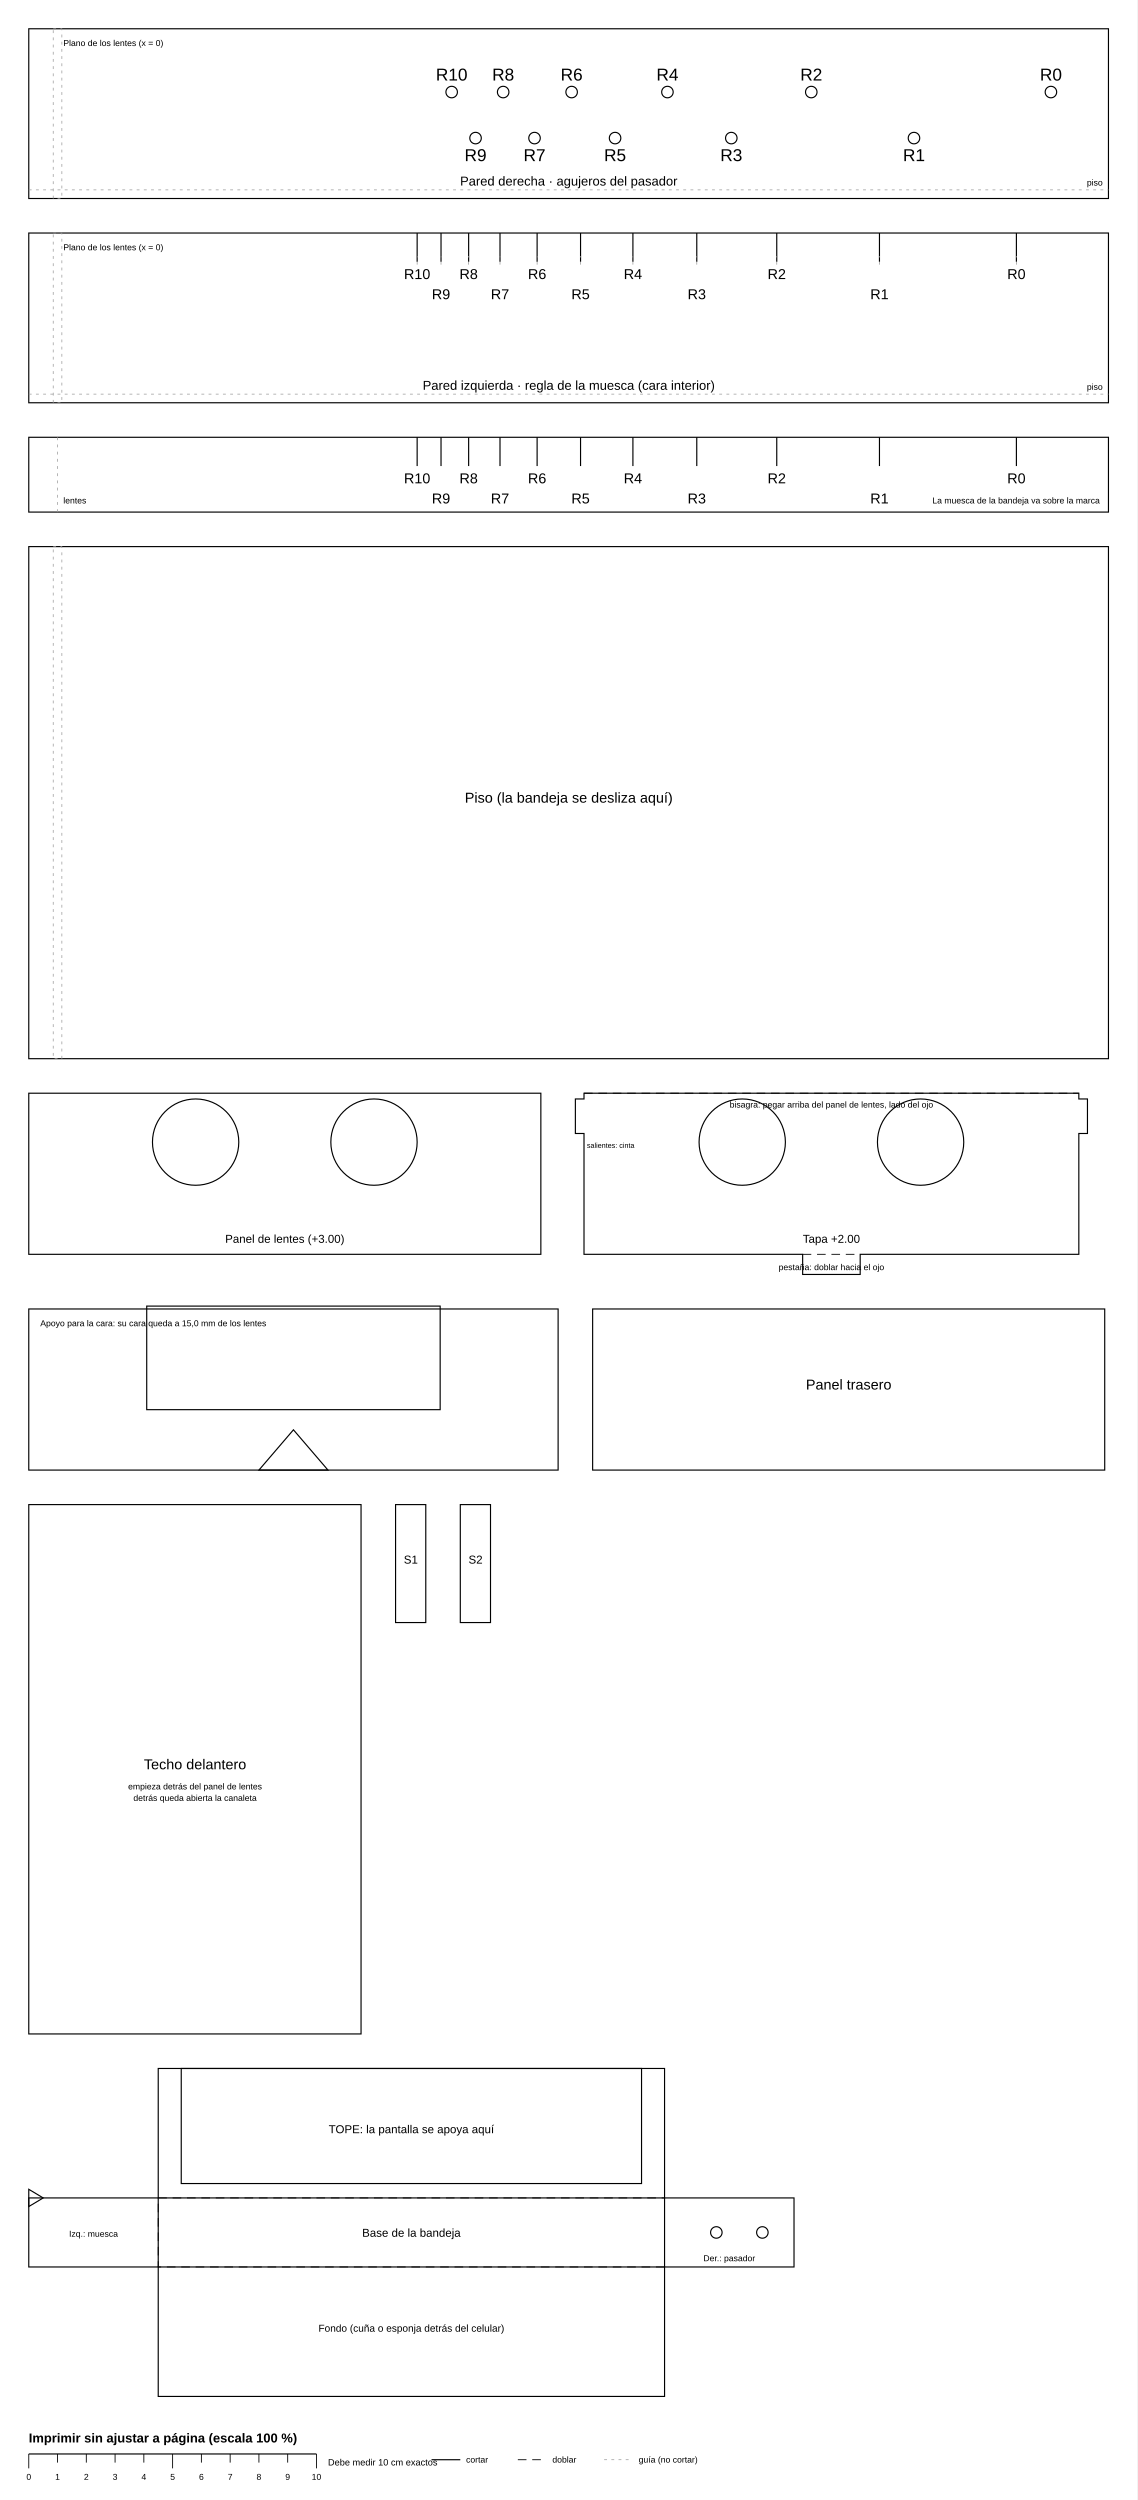
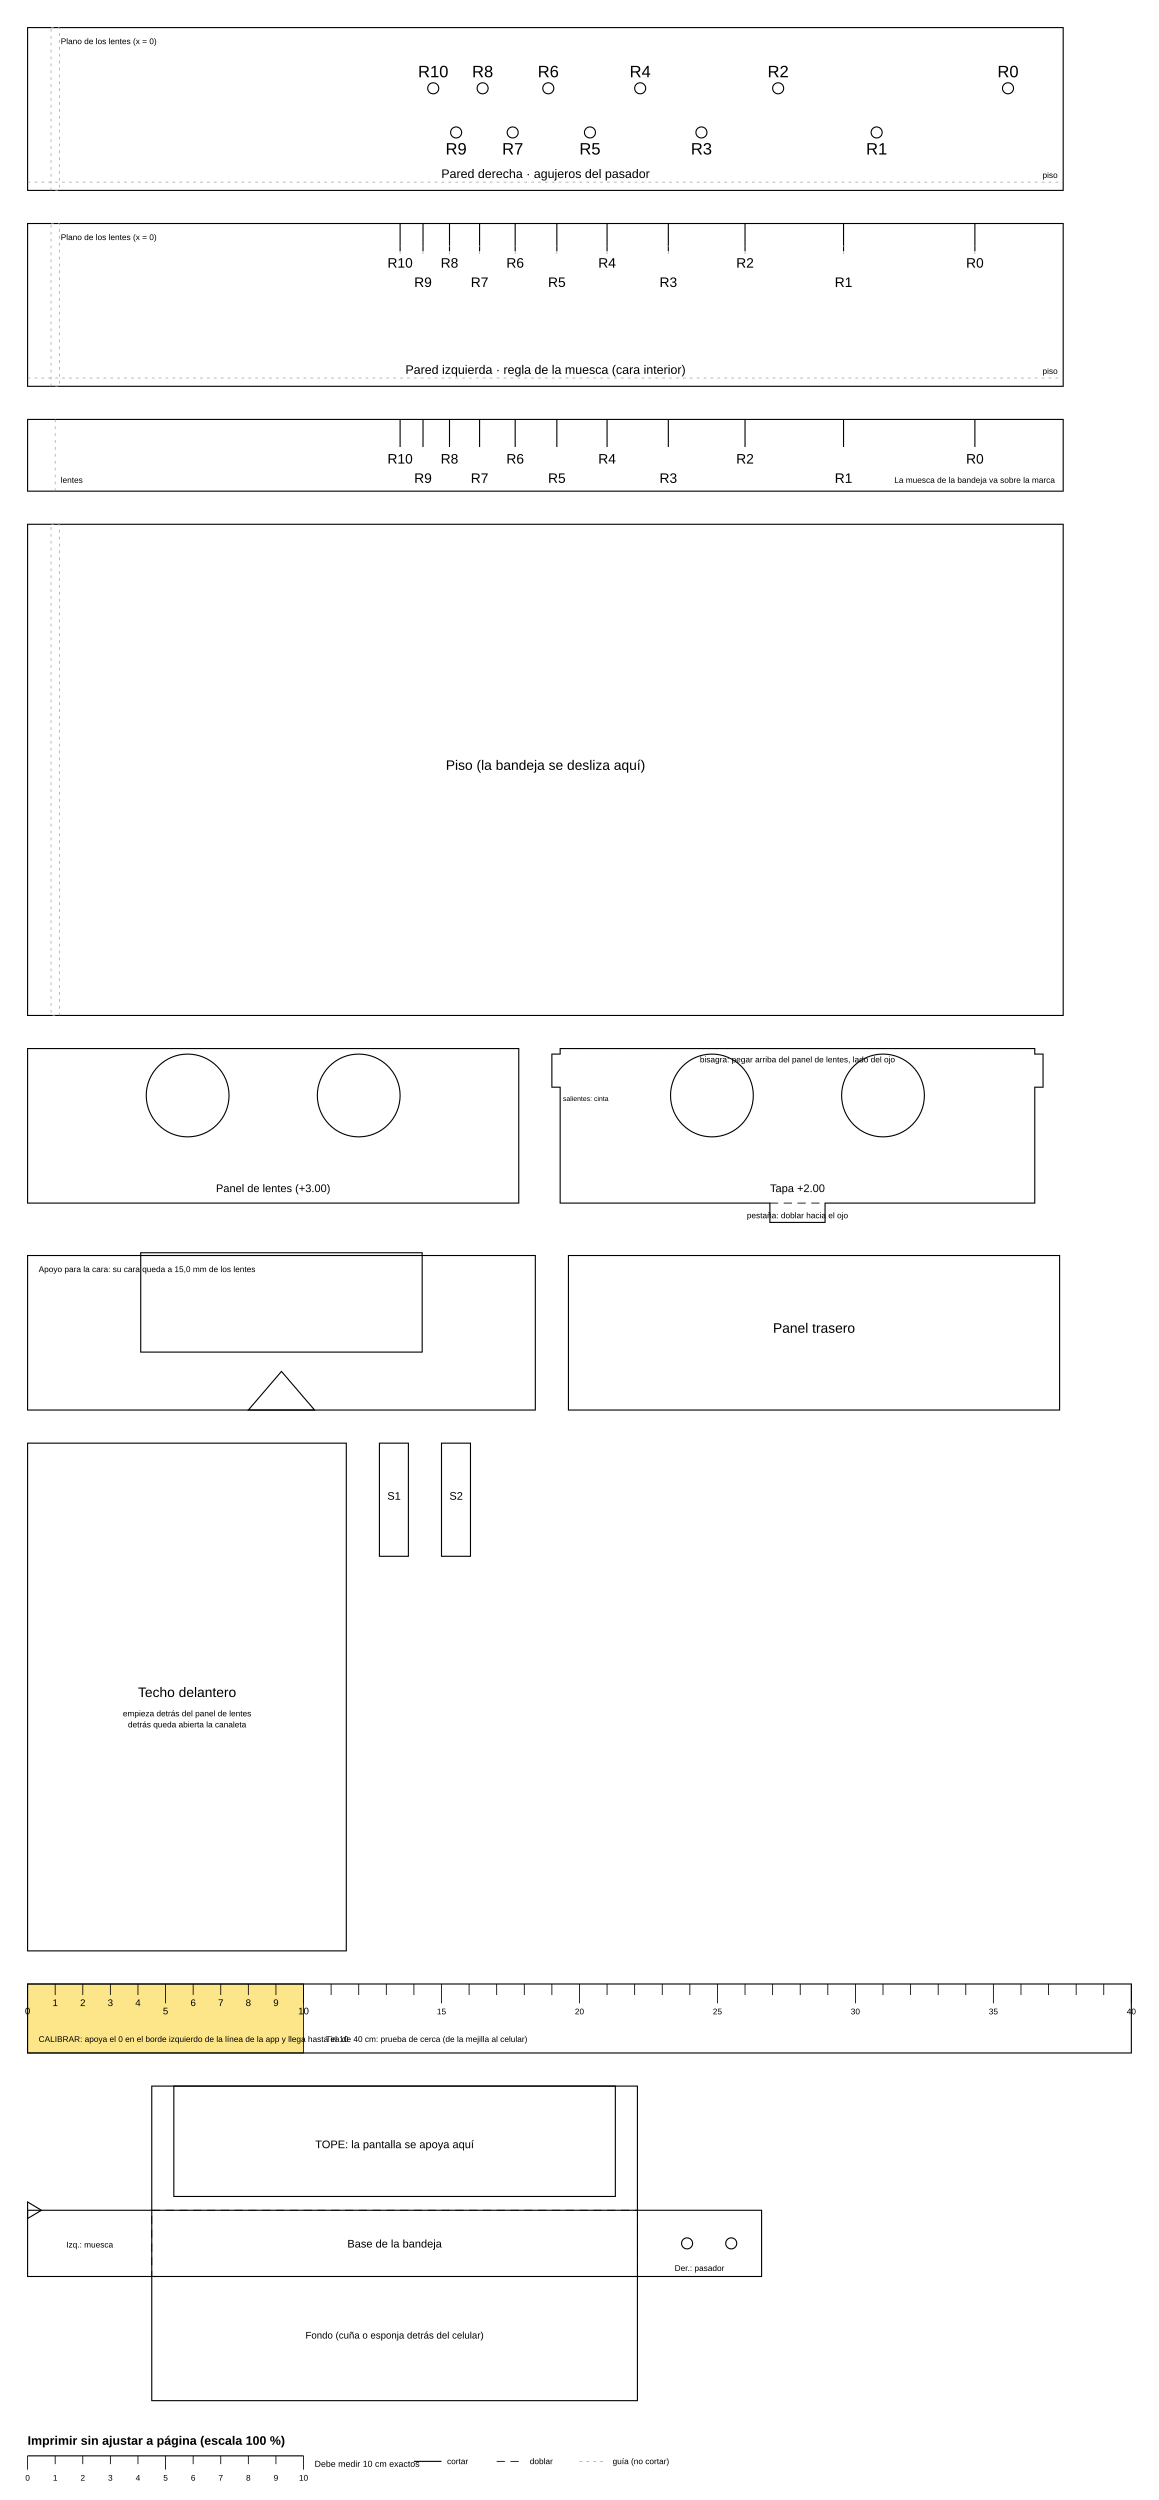
- <svg xmlns="http://www.w3.org/2000/svg" width="395.3mm" height="869mm" viewBox="0 0 395.3 869">
-   <rect x="0" y="0" width="395.3" height="869" fill="#fff" />
+ <svg xmlns="http://www.w3.org/2000/svg" width="420mm" height="906mm" viewBox="0 0 420 906">
+   <rect x="0" y="0" width="420" height="906" fill="#fff" />
  <rect x="10" y="10" width="375.3" height="59" fill="none" stroke="#000" stroke-width="0.4" />
  <rect x="18.5" y="10" width="3" height="59" fill="none" stroke="#999" stroke-width="0.25" stroke-dasharray="1 1.5" />
  <text x="22" y="16" font-size="3" text-anchor="start" font-family="Arial, sans-serif">Plano de los lentes (x = 0)</text>
  <line x1="10" y1="66" x2="385.3" y2="66" fill="none" stroke="#999" stroke-width="0.25" stroke-dasharray="1 1.5" />
  <text x="383.3" y="64.5" font-size="3" text-anchor="end" font-family="Arial, sans-serif">piso</text>
  <text x="197.7" y="64.5" font-size="4.5" text-anchor="middle" font-family="Arial, sans-serif">Pared derecha · agujeros del pasador</text>
  <circle cx="365.3" cy="32" r="2" fill="none" stroke="#000" stroke-width="0.4" />
  <text x="365.3" y="28" font-size="6" text-anchor="middle" font-family="Arial, sans-serif">R0</text>
  <circle cx="317.7" cy="48" r="2" fill="none" stroke="#000" stroke-width="0.4" />
  <text x="317.7" y="56" font-size="6" text-anchor="middle" font-family="Arial, sans-serif">R1</text>
  <circle cx="282" cy="32" r="2" fill="none" stroke="#000" stroke-width="0.4" />
  <text x="282" y="28" font-size="6" text-anchor="middle" font-family="Arial, sans-serif">R2</text>
  <circle cx="254.2" cy="48" r="2" fill="none" stroke="#000" stroke-width="0.4" />
  <text x="254.2" y="56" font-size="6" text-anchor="middle" font-family="Arial, sans-serif">R3</text>
  <circle cx="232" cy="32" r="2" fill="none" stroke="#000" stroke-width="0.4" />
  <text x="232" y="28" font-size="6" text-anchor="middle" font-family="Arial, sans-serif">R4</text>
  <circle cx="213.8" cy="48" r="2" fill="none" stroke="#000" stroke-width="0.4" />
  <text x="213.8" y="56" font-size="6" text-anchor="middle" font-family="Arial, sans-serif">R5</text>
  <circle cx="198.7" cy="32" r="2" fill="none" stroke="#000" stroke-width="0.4" />
  <text x="198.7" y="28" font-size="6" text-anchor="middle" font-family="Arial, sans-serif">R6</text>
  <circle cx="185.8" cy="48" r="2" fill="none" stroke="#000" stroke-width="0.4" />
  <text x="185.8" y="56" font-size="6" text-anchor="middle" font-family="Arial, sans-serif">R7</text>
  <circle cx="174.9" cy="32" r="2" fill="none" stroke="#000" stroke-width="0.4" />
  <text x="174.9" y="28" font-size="6" text-anchor="middle" font-family="Arial, sans-serif">R8</text>
  <circle cx="165.3" cy="48" r="2" fill="none" stroke="#000" stroke-width="0.4" />
  <text x="165.3" y="56" font-size="6" text-anchor="middle" font-family="Arial, sans-serif">R9</text>
  <circle cx="157" cy="32" r="2" fill="none" stroke="#000" stroke-width="0.4" />
  <text x="157" y="28" font-size="6" text-anchor="middle" font-family="Arial, sans-serif">R10</text>
  <rect x="10" y="81" width="375.3" height="59" fill="none" stroke="#000" stroke-width="0.4" />
  <rect x="18.5" y="81" width="3" height="59" fill="none" stroke="#999" stroke-width="0.25" stroke-dasharray="1 1.5" />
  <text x="22" y="87" font-size="3" text-anchor="start" font-family="Arial, sans-serif">Plano de los lentes (x = 0)</text>
  <line x1="10" y1="137" x2="385.3" y2="137" fill="none" stroke="#999" stroke-width="0.25" stroke-dasharray="1 1.5" />
  <text x="383.3" y="135.5" font-size="3" text-anchor="end" font-family="Arial, sans-serif">piso</text>
  <text x="197.7" y="135.5" font-size="4.5" text-anchor="middle" font-family="Arial, sans-serif">Pared izquierda · regla de la muesca (cara interior)</text>
  <line x1="353.3" y1="81" x2="353.3" y2="91" fill="none" stroke="#000" stroke-width="0.4" />
  <text x="353.3" y="97" font-size="5" text-anchor="middle" font-family="Arial, sans-serif">R0</text>
  <line x1="353.3" y1="92" x2="353.3" y2="89" fill="none" stroke="#999" stroke-width="0.25" stroke-dasharray="1 1.5" />
  <line x1="305.7" y1="81" x2="305.7" y2="91" fill="none" stroke="#000" stroke-width="0.4" />
  <text x="305.7" y="104" font-size="5" text-anchor="middle" font-family="Arial, sans-serif">R1</text>
  <line x1="305.7" y1="92" x2="305.7" y2="89" fill="none" stroke="#999" stroke-width="0.25" stroke-dasharray="1 1.5" />
  <line x1="270" y1="81" x2="270" y2="91" fill="none" stroke="#000" stroke-width="0.4" />
  <text x="270" y="97" font-size="5" text-anchor="middle" font-family="Arial, sans-serif">R2</text>
  <line x1="270" y1="92" x2="270" y2="89" fill="none" stroke="#999" stroke-width="0.25" stroke-dasharray="1 1.5" />
  <line x1="242.2" y1="81" x2="242.2" y2="91" fill="none" stroke="#000" stroke-width="0.4" />
  <text x="242.2" y="104" font-size="5" text-anchor="middle" font-family="Arial, sans-serif">R3</text>
  <line x1="242.2" y1="92" x2="242.2" y2="89" fill="none" stroke="#999" stroke-width="0.25" stroke-dasharray="1 1.5" />
  <line x1="220" y1="81" x2="220" y2="91" fill="none" stroke="#000" stroke-width="0.4" />
  <text x="220" y="97" font-size="5" text-anchor="middle" font-family="Arial, sans-serif">R4</text>
  <line x1="220" y1="92" x2="220" y2="89" fill="none" stroke="#999" stroke-width="0.25" stroke-dasharray="1 1.5" />
  <line x1="201.8" y1="81" x2="201.8" y2="91" fill="none" stroke="#000" stroke-width="0.4" />
  <text x="201.8" y="104" font-size="5" text-anchor="middle" font-family="Arial, sans-serif">R5</text>
  <line x1="201.8" y1="92" x2="201.8" y2="89" fill="none" stroke="#999" stroke-width="0.25" stroke-dasharray="1 1.5" />
  <line x1="186.7" y1="81" x2="186.7" y2="91" fill="none" stroke="#000" stroke-width="0.4" />
  <text x="186.7" y="97" font-size="5" text-anchor="middle" font-family="Arial, sans-serif">R6</text>
  <line x1="186.7" y1="92" x2="186.7" y2="89" fill="none" stroke="#999" stroke-width="0.25" stroke-dasharray="1 1.5" />
  <line x1="173.8" y1="81" x2="173.8" y2="91" fill="none" stroke="#000" stroke-width="0.4" />
  <text x="173.8" y="104" font-size="5" text-anchor="middle" font-family="Arial, sans-serif">R7</text>
  <line x1="173.8" y1="92" x2="173.8" y2="89" fill="none" stroke="#999" stroke-width="0.25" stroke-dasharray="1 1.5" />
  <line x1="162.9" y1="81" x2="162.9" y2="91" fill="none" stroke="#000" stroke-width="0.4" />
  <text x="162.9" y="97" font-size="5" text-anchor="middle" font-family="Arial, sans-serif">R8</text>
  <line x1="162.9" y1="92" x2="162.9" y2="89" fill="none" stroke="#999" stroke-width="0.25" stroke-dasharray="1 1.5" />
  <line x1="153.3" y1="81" x2="153.3" y2="91" fill="none" stroke="#000" stroke-width="0.4" />
  <text x="153.3" y="104" font-size="5" text-anchor="middle" font-family="Arial, sans-serif">R9</text>
  <line x1="153.3" y1="92" x2="153.3" y2="89" fill="none" stroke="#999" stroke-width="0.25" stroke-dasharray="1 1.5" />
  <line x1="145" y1="81" x2="145" y2="91" fill="none" stroke="#000" stroke-width="0.4" />
  <text x="145" y="97" font-size="5" text-anchor="middle" font-family="Arial, sans-serif">R10</text>
  <line x1="145" y1="92" x2="145" y2="89" fill="none" stroke="#999" stroke-width="0.25" stroke-dasharray="1 1.5" />
  <rect x="10" y="152" width="375.3" height="26" fill="none" stroke="#000" stroke-width="0.4" />
  <line x1="20" y1="152" x2="20" y2="178" fill="none" stroke="#999" stroke-width="0.25" stroke-dasharray="1 1.5" />
  <text x="22" y="175" font-size="3" text-anchor="start" font-family="Arial, sans-serif">lentes</text>
  <line x1="353.3" y1="152" x2="353.3" y2="162" fill="none" stroke="#000" stroke-width="0.4" />
  <text x="353.3" y="168" font-size="5" text-anchor="middle" font-family="Arial, sans-serif">R0</text>
  <line x1="305.7" y1="152" x2="305.7" y2="162" fill="none" stroke="#000" stroke-width="0.4" />
  <text x="305.7" y="175" font-size="5" text-anchor="middle" font-family="Arial, sans-serif">R1</text>
  <line x1="270" y1="152" x2="270" y2="162" fill="none" stroke="#000" stroke-width="0.4" />
  <text x="270" y="168" font-size="5" text-anchor="middle" font-family="Arial, sans-serif">R2</text>
  <line x1="242.2" y1="152" x2="242.2" y2="162" fill="none" stroke="#000" stroke-width="0.4" />
  <text x="242.2" y="175" font-size="5" text-anchor="middle" font-family="Arial, sans-serif">R3</text>
  <line x1="220" y1="152" x2="220" y2="162" fill="none" stroke="#000" stroke-width="0.4" />
  <text x="220" y="168" font-size="5" text-anchor="middle" font-family="Arial, sans-serif">R4</text>
  <line x1="201.8" y1="152" x2="201.8" y2="162" fill="none" stroke="#000" stroke-width="0.4" />
  <text x="201.8" y="175" font-size="5" text-anchor="middle" font-family="Arial, sans-serif">R5</text>
  <line x1="186.7" y1="152" x2="186.7" y2="162" fill="none" stroke="#000" stroke-width="0.4" />
  <text x="186.7" y="168" font-size="5" text-anchor="middle" font-family="Arial, sans-serif">R6</text>
  <line x1="173.8" y1="152" x2="173.8" y2="162" fill="none" stroke="#000" stroke-width="0.4" />
  <text x="173.8" y="175" font-size="5" text-anchor="middle" font-family="Arial, sans-serif">R7</text>
  <line x1="162.9" y1="152" x2="162.9" y2="162" fill="none" stroke="#000" stroke-width="0.4" />
  <text x="162.9" y="168" font-size="5" text-anchor="middle" font-family="Arial, sans-serif">R8</text>
  <line x1="153.3" y1="152" x2="153.3" y2="162" fill="none" stroke="#000" stroke-width="0.4" />
  <text x="153.3" y="175" font-size="5" text-anchor="middle" font-family="Arial, sans-serif">R9</text>
  <line x1="145" y1="152" x2="145" y2="162" fill="none" stroke="#000" stroke-width="0.4" />
  <text x="145" y="168" font-size="5" text-anchor="middle" font-family="Arial, sans-serif">R10</text>
  <text x="382.3" y="175" font-size="3" text-anchor="end" font-family="Arial, sans-serif">La muesca de la bandeja va sobre la marca</text>
  <rect x="10" y="190" width="375.3" height="178" fill="none" stroke="#000" stroke-width="0.4" />
  <rect x="18.5" y="190" width="3" height="178" fill="none" stroke="#999" stroke-width="0.25" stroke-dasharray="1 1.5" />
  <text x="197.7" y="279" font-size="5" text-anchor="middle" font-family="Arial, sans-serif">Piso (la bandeja se desliza aquí)</text>
  <rect x="10" y="380" width="178" height="56" fill="none" stroke="#000" stroke-width="0.4" />
  <circle cx="68" cy="397" r="15" fill="none" stroke="#000" stroke-width="0.4" />
  <circle cx="130" cy="397" r="15" fill="none" stroke="#000" stroke-width="0.4" />
  <text x="99" y="432" font-size="4" text-anchor="middle" font-family="Arial, sans-serif">Panel de lentes (+3.00)</text>
  <polygon points="203,380 375,380 375,382 378,382 378,394 375,394 375,436 299,436 299,443 279,443 279,436 203,436 203,394 200,394 200,382 203,382" fill="none" stroke="#000" stroke-width="0.4" />
  <circle cx="258" cy="397" r="15" fill="none" stroke="#000" stroke-width="0.4" />
  <circle cx="320" cy="397" r="15" fill="none" stroke="#000" stroke-width="0.4" />
  <line x1="203" y1="380" x2="375" y2="380" fill="none" stroke="#000" stroke-width="0.3" stroke-dasharray="3 2" />
  <text x="289" y="385" font-size="3" text-anchor="middle" font-family="Arial, sans-serif">bisagra: pegar arriba del panel de lentes, lado del ojo</text>
  <line x1="279" y1="436" x2="299" y2="436" fill="none" stroke="#000" stroke-width="0.3" stroke-dasharray="3 2" />
  <text x="289" y="441.5" font-size="3" text-anchor="middle" font-family="Arial, sans-serif">pestaña: doblar hacia el ojo</text>
  <text x="204" y="399" font-size="2.5" text-anchor="start" font-family="Arial, sans-serif">salientes: cinta</text>
  <text x="289" y="432" font-size="4" text-anchor="middle" font-family="Arial, sans-serif">Tapa +2.00</text>
  <rect x="10" y="455" width="184" height="56" fill="none" stroke="#000" stroke-width="0.4" />
  <rect x="51" y="454" width="102" height="36" fill="none" stroke="#000" stroke-width="0.4" />
  <polygon points="90,511 102,497 114,511" fill="none" stroke="#000" stroke-width="0.4" />
  <text x="14" y="461" font-size="3" text-anchor="start" font-family="Arial, sans-serif">Apoyo para la cara: su cara queda a 15,0 mm de los lentes</text>
  <rect x="206" y="455" width="178" height="56" fill="none" stroke="#000" stroke-width="0.4" />
  <text x="295" y="483" font-size="5" text-anchor="middle" font-family="Arial, sans-serif">Panel trasero</text>
  <rect x="10" y="523" width="115.5" height="184" fill="none" stroke="#000" stroke-width="0.4" />
  <text x="67.8" y="615" font-size="5" text-anchor="middle" font-family="Arial, sans-serif">Techo delantero</text>
  <text x="67.8" y="622" font-size="3" text-anchor="middle" font-family="Arial, sans-serif">empieza detrás del panel de lentes</text>
  <text x="67.8" y="626" font-size="3" text-anchor="middle" font-family="Arial, sans-serif">detrás queda abierta la canaleta</text>
  <rect x="137.5" y="523" width="10.5" height="41" fill="none" stroke="#000" stroke-width="0.4" />
  <text x="142.8" y="543.5" font-size="4" text-anchor="middle" font-family="Arial, sans-serif">S1</text>
  <rect x="160" y="523" width="10.5" height="41" fill="none" stroke="#000" stroke-width="0.4" />
  <text x="165.3" y="543.5" font-size="4" text-anchor="middle" font-family="Arial, sans-serif">S2</text>
-   <rect x="55" y="764" width="176" height="24" fill="none" stroke="#000" stroke-width="0.3" stroke-dasharray="3 2" />
-   <text x="143" y="777.5" font-size="4" text-anchor="middle" font-family="Arial, sans-serif">Base de la bandeja</text>
-   <rect x="55" y="719" width="176" height="45" fill="none" stroke="#000" stroke-width="0.4" />
-   <rect x="63" y="719" width="160" height="40" fill="none" stroke="#000" stroke-width="0.4" />
-   <text x="143" y="741.5" font-size="4" text-anchor="middle" font-family="Arial, sans-serif">TOPE: la pantalla se apoya aquí</text>
-   <rect x="55" y="788" width="176" height="45" fill="none" stroke="#000" stroke-width="0.4" />
-   <text x="143" y="810.5" font-size="3.5" text-anchor="middle" font-family="Arial, sans-serif">Fondo (cuña o esponja detrás del celular)</text>
-   <rect x="10" y="764" width="45" height="24" fill="none" stroke="#000" stroke-width="0.4" />
-   <polygon points="10,761 15,764 10,767" fill="none" stroke="#000" stroke-width="0.4" />
-   <text x="32.5" y="777.5" font-size="3" text-anchor="middle" font-family="Arial, sans-serif">Izq.: muesca</text>
-   <rect x="231" y="764" width="45" height="24" fill="none" stroke="#000" stroke-width="0.4" />
-   <circle cx="265" cy="776" r="2" fill="none" stroke="#000" stroke-width="0.4" />
-   <circle cx="249" cy="776" r="2" fill="none" stroke="#000" stroke-width="0.4" />
-   <text x="253.5" y="786" font-size="3" text-anchor="middle" font-family="Arial, sans-serif">Der.: pasador</text>
-   <text x="10" y="849" font-size="4.5" font-weight="bold" font-family="Arial, sans-serif">Imprimir sin ajustar a página (escala 100 %)</text>
-   <line x1="10" y1="853" x2="110" y2="853" stroke="#000" stroke-width="0.4" />
-   <line x1="10" y1="853" x2="10" y2="858" stroke="#000" stroke-width="0.3" />
-   <text x="10" y="862" font-size="3" text-anchor="middle" font-family="Arial, sans-serif">0</text>
-   <line x1="20" y1="853" x2="20" y2="856" stroke="#000" stroke-width="0.3" />
-   <text x="20" y="862" font-size="3" text-anchor="middle" font-family="Arial, sans-serif">1</text>
-   <line x1="30" y1="853" x2="30" y2="856" stroke="#000" stroke-width="0.3" />
-   <text x="30" y="862" font-size="3" text-anchor="middle" font-family="Arial, sans-serif">2</text>
-   <line x1="40" y1="853" x2="40" y2="856" stroke="#000" stroke-width="0.3" />
-   <text x="40" y="862" font-size="3" text-anchor="middle" font-family="Arial, sans-serif">3</text>
-   <line x1="50" y1="853" x2="50" y2="856" stroke="#000" stroke-width="0.3" />
-   <text x="50" y="862" font-size="3" text-anchor="middle" font-family="Arial, sans-serif">4</text>
-   <line x1="60" y1="853" x2="60" y2="858" stroke="#000" stroke-width="0.3" />
-   <text x="60" y="862" font-size="3" text-anchor="middle" font-family="Arial, sans-serif">5</text>
-   <line x1="70" y1="853" x2="70" y2="856" stroke="#000" stroke-width="0.3" />
-   <text x="70" y="862" font-size="3" text-anchor="middle" font-family="Arial, sans-serif">6</text>
-   <line x1="80" y1="853" x2="80" y2="856" stroke="#000" stroke-width="0.3" />
-   <text x="80" y="862" font-size="3" text-anchor="middle" font-family="Arial, sans-serif">7</text>
-   <line x1="90" y1="853" x2="90" y2="856" stroke="#000" stroke-width="0.3" />
-   <text x="90" y="862" font-size="3" text-anchor="middle" font-family="Arial, sans-serif">8</text>
-   <line x1="100" y1="853" x2="100" y2="856" stroke="#000" stroke-width="0.3" />
-   <text x="100" y="862" font-size="3" text-anchor="middle" font-family="Arial, sans-serif">9</text>
-   <line x1="110" y1="853" x2="110" y2="858" stroke="#000" stroke-width="0.3" />
-   <text x="110" y="862" font-size="3" text-anchor="middle" font-family="Arial, sans-serif">10</text>
-   <text x="114" y="857" font-size="3.2" font-family="Arial, sans-serif">Debe medir 10 cm exactos</text>
-   <line x1="150" y1="855" x2="160" y2="855" fill="none" stroke="#000" stroke-width="0.4" />
-   <text x="162" y="856" font-size="3" font-family="Arial, sans-serif">cortar</text>
-   <line x1="180" y1="855" x2="190" y2="855" fill="none" stroke="#000" stroke-width="0.3" stroke-dasharray="3 2" />
-   <text x="192" y="856" font-size="3" font-family="Arial, sans-serif">doblar</text>
-   <line x1="210" y1="855" x2="220" y2="855" fill="none" stroke="#999" stroke-width="0.25" stroke-dasharray="1 1.5" />
-   <text x="222" y="856" font-size="3" font-family="Arial, sans-serif">guía (no cortar)</text>
+   <rect x="10" y="719" width="100" height="25" fill="#fde68a" stroke="#000" stroke-width="0.3" />
+   <rect x="10" y="719" width="400" height="25" fill="none" stroke="#000" stroke-width="0.4" />
+   <line x1="10" y1="719" x2="10" y2="726" fill="none" stroke="#000" stroke-width="0.3" />
+   <text x="10" y="730" font-size="3.5" text-anchor="middle" font-family="Arial, sans-serif">0</text>
+   <line x1="20" y1="719" x2="20" y2="723" fill="none" stroke="#000" stroke-width="0.3" />
+   <text x="20" y="727" font-size="3.5" text-anchor="middle" font-family="Arial, sans-serif">1</text>
+   <line x1="30" y1="719" x2="30" y2="723" fill="none" stroke="#000" stroke-width="0.3" />
+   <text x="30" y="727" font-size="3.5" text-anchor="middle" font-family="Arial, sans-serif">2</text>
+   <line x1="40" y1="719" x2="40" y2="723" fill="none" stroke="#000" stroke-width="0.3" />
+   <text x="40" y="727" font-size="3.5" text-anchor="middle" font-family="Arial, sans-serif">3</text>
+   <line x1="50" y1="719" x2="50" y2="723" fill="none" stroke="#000" stroke-width="0.3" />
+   <text x="50" y="727" font-size="3.5" text-anchor="middle" font-family="Arial, sans-serif">4</text>
+   <line x1="60" y1="719" x2="60" y2="726" fill="none" stroke="#000" stroke-width="0.3" />
+   <text x="60" y="730" font-size="3.5" text-anchor="middle" font-family="Arial, sans-serif">5</text>
+   <line x1="70" y1="719" x2="70" y2="723" fill="none" stroke="#000" stroke-width="0.3" />
+   <text x="70" y="727" font-size="3.5" text-anchor="middle" font-family="Arial, sans-serif">6</text>
+   <line x1="80" y1="719" x2="80" y2="723" fill="none" stroke="#000" stroke-width="0.3" />
+   <text x="80" y="727" font-size="3.5" text-anchor="middle" font-family="Arial, sans-serif">7</text>
+   <line x1="90" y1="719" x2="90" y2="723" fill="none" stroke="#000" stroke-width="0.3" />
+   <text x="90" y="727" font-size="3.5" text-anchor="middle" font-family="Arial, sans-serif">8</text>
+   <line x1="100" y1="719" x2="100" y2="723" fill="none" stroke="#000" stroke-width="0.3" />
+   <text x="100" y="727" font-size="3.5" text-anchor="middle" font-family="Arial, sans-serif">9</text>
+   <line x1="110" y1="719" x2="110" y2="726" fill="none" stroke="#000" stroke-width="0.3" />
+   <text x="110" y="730" font-size="3.5" text-anchor="middle" font-family="Arial, sans-serif">10</text>
+   <line x1="120" y1="719" x2="120" y2="723" fill="none" stroke="#000" stroke-width="0.3" />
+   <line x1="130" y1="719" x2="130" y2="723" fill="none" stroke="#000" stroke-width="0.3" />
+   <line x1="140" y1="719" x2="140" y2="723" fill="none" stroke="#000" stroke-width="0.3" />
+   <line x1="150" y1="719" x2="150" y2="723" fill="none" stroke="#000" stroke-width="0.3" />
+   <line x1="160" y1="719" x2="160" y2="726" fill="none" stroke="#000" stroke-width="0.3" />
+   <text x="160" y="730" font-size="3" text-anchor="middle" font-family="Arial, sans-serif">15</text>
+   <line x1="170" y1="719" x2="170" y2="723" fill="none" stroke="#000" stroke-width="0.3" />
+   <line x1="180" y1="719" x2="180" y2="723" fill="none" stroke="#000" stroke-width="0.3" />
+   <line x1="190" y1="719" x2="190" y2="723" fill="none" stroke="#000" stroke-width="0.3" />
+   <line x1="200" y1="719" x2="200" y2="723" fill="none" stroke="#000" stroke-width="0.3" />
+   <line x1="210" y1="719" x2="210" y2="726" fill="none" stroke="#000" stroke-width="0.3" />
+   <text x="210" y="730" font-size="3" text-anchor="middle" font-family="Arial, sans-serif">20</text>
+   <line x1="220" y1="719" x2="220" y2="723" fill="none" stroke="#000" stroke-width="0.3" />
+   <line x1="230" y1="719" x2="230" y2="723" fill="none" stroke="#000" stroke-width="0.3" />
+   <line x1="240" y1="719" x2="240" y2="723" fill="none" stroke="#000" stroke-width="0.3" />
+   <line x1="250" y1="719" x2="250" y2="723" fill="none" stroke="#000" stroke-width="0.3" />
+   <line x1="260" y1="719" x2="260" y2="726" fill="none" stroke="#000" stroke-width="0.3" />
+   <text x="260" y="730" font-size="3" text-anchor="middle" font-family="Arial, sans-serif">25</text>
+   <line x1="270" y1="719" x2="270" y2="723" fill="none" stroke="#000" stroke-width="0.3" />
+   <line x1="280" y1="719" x2="280" y2="723" fill="none" stroke="#000" stroke-width="0.3" />
+   <line x1="290" y1="719" x2="290" y2="723" fill="none" stroke="#000" stroke-width="0.3" />
+   <line x1="300" y1="719" x2="300" y2="723" fill="none" stroke="#000" stroke-width="0.3" />
+   <line x1="310" y1="719" x2="310" y2="726" fill="none" stroke="#000" stroke-width="0.3" />
+   <text x="310" y="730" font-size="3" text-anchor="middle" font-family="Arial, sans-serif">30</text>
+   <line x1="320" y1="719" x2="320" y2="723" fill="none" stroke="#000" stroke-width="0.3" />
+   <line x1="330" y1="719" x2="330" y2="723" fill="none" stroke="#000" stroke-width="0.3" />
+   <line x1="340" y1="719" x2="340" y2="723" fill="none" stroke="#000" stroke-width="0.3" />
+   <line x1="350" y1="719" x2="350" y2="723" fill="none" stroke="#000" stroke-width="0.3" />
+   <line x1="360" y1="719" x2="360" y2="726" fill="none" stroke="#000" stroke-width="0.3" />
+   <text x="360" y="730" font-size="3" text-anchor="middle" font-family="Arial, sans-serif">35</text>
+   <line x1="370" y1="719" x2="370" y2="723" fill="none" stroke="#000" stroke-width="0.3" />
+   <line x1="380" y1="719" x2="380" y2="723" fill="none" stroke="#000" stroke-width="0.3" />
+   <line x1="390" y1="719" x2="390" y2="723" fill="none" stroke="#000" stroke-width="0.3" />
+   <line x1="400" y1="719" x2="400" y2="723" fill="none" stroke="#000" stroke-width="0.3" />
+   <line x1="410" y1="719" x2="410" y2="726" fill="none" stroke="#000" stroke-width="0.3" />
+   <text x="410" y="730" font-size="3" text-anchor="middle" font-family="Arial, sans-serif">40</text>
+   <text x="14" y="740" font-size="3" text-anchor="start" font-family="Arial, sans-serif">CALIBRAR: apoya el 0 en el borde izquierdo de la línea de la app y llega hasta el 10</text>
+   <text x="118" y="740" font-size="3" text-anchor="start" font-family="Arial, sans-serif">Tira de 40 cm: prueba de cerca (de la mejilla al celular)</text>
+   <rect x="55" y="801" width="176" height="24" fill="none" stroke="#000" stroke-width="0.3" stroke-dasharray="3 2" />
+   <text x="143" y="814.5" font-size="4" text-anchor="middle" font-family="Arial, sans-serif">Base de la bandeja</text>
+   <rect x="55" y="756" width="176" height="45" fill="none" stroke="#000" stroke-width="0.4" />
+   <rect x="63" y="756" width="160" height="40" fill="none" stroke="#000" stroke-width="0.4" />
+   <text x="143" y="778.5" font-size="4" text-anchor="middle" font-family="Arial, sans-serif">TOPE: la pantalla se apoya aquí</text>
+   <rect x="55" y="825" width="176" height="45" fill="none" stroke="#000" stroke-width="0.4" />
+   <text x="143" y="847.5" font-size="3.5" text-anchor="middle" font-family="Arial, sans-serif">Fondo (cuña o esponja detrás del celular)</text>
+   <rect x="10" y="801" width="45" height="24" fill="none" stroke="#000" stroke-width="0.4" />
+   <polygon points="10,798 15,801 10,804" fill="none" stroke="#000" stroke-width="0.4" />
+   <text x="32.5" y="814.5" font-size="3" text-anchor="middle" font-family="Arial, sans-serif">Izq.: muesca</text>
+   <rect x="231" y="801" width="45" height="24" fill="none" stroke="#000" stroke-width="0.4" />
+   <circle cx="265" cy="813" r="2" fill="none" stroke="#000" stroke-width="0.4" />
+   <circle cx="249" cy="813" r="2" fill="none" stroke="#000" stroke-width="0.4" />
+   <text x="253.5" y="823" font-size="3" text-anchor="middle" font-family="Arial, sans-serif">Der.: pasador</text>
+   <text x="10" y="886" font-size="4.5" font-weight="bold" font-family="Arial, sans-serif">Imprimir sin ajustar a página (escala 100 %)</text>
+   <line x1="10" y1="890" x2="110" y2="890" stroke="#000" stroke-width="0.4" />
+   <line x1="10" y1="890" x2="10" y2="895" stroke="#000" stroke-width="0.3" />
+   <text x="10" y="899" font-size="3" text-anchor="middle" font-family="Arial, sans-serif">0</text>
+   <line x1="20" y1="890" x2="20" y2="893" stroke="#000" stroke-width="0.3" />
+   <text x="20" y="899" font-size="3" text-anchor="middle" font-family="Arial, sans-serif">1</text>
+   <line x1="30" y1="890" x2="30" y2="893" stroke="#000" stroke-width="0.3" />
+   <text x="30" y="899" font-size="3" text-anchor="middle" font-family="Arial, sans-serif">2</text>
+   <line x1="40" y1="890" x2="40" y2="893" stroke="#000" stroke-width="0.3" />
+   <text x="40" y="899" font-size="3" text-anchor="middle" font-family="Arial, sans-serif">3</text>
+   <line x1="50" y1="890" x2="50" y2="893" stroke="#000" stroke-width="0.3" />
+   <text x="50" y="899" font-size="3" text-anchor="middle" font-family="Arial, sans-serif">4</text>
+   <line x1="60" y1="890" x2="60" y2="895" stroke="#000" stroke-width="0.3" />
+   <text x="60" y="899" font-size="3" text-anchor="middle" font-family="Arial, sans-serif">5</text>
+   <line x1="70" y1="890" x2="70" y2="893" stroke="#000" stroke-width="0.3" />
+   <text x="70" y="899" font-size="3" text-anchor="middle" font-family="Arial, sans-serif">6</text>
+   <line x1="80" y1="890" x2="80" y2="893" stroke="#000" stroke-width="0.3" />
+   <text x="80" y="899" font-size="3" text-anchor="middle" font-family="Arial, sans-serif">7</text>
+   <line x1="90" y1="890" x2="90" y2="893" stroke="#000" stroke-width="0.3" />
+   <text x="90" y="899" font-size="3" text-anchor="middle" font-family="Arial, sans-serif">8</text>
+   <line x1="100" y1="890" x2="100" y2="893" stroke="#000" stroke-width="0.3" />
+   <text x="100" y="899" font-size="3" text-anchor="middle" font-family="Arial, sans-serif">9</text>
+   <line x1="110" y1="890" x2="110" y2="895" stroke="#000" stroke-width="0.3" />
+   <text x="110" y="899" font-size="3" text-anchor="middle" font-family="Arial, sans-serif">10</text>
+   <text x="114" y="894" font-size="3.2" font-family="Arial, sans-serif">Debe medir 10 cm exactos</text>
+   <line x1="150" y1="892" x2="160" y2="892" fill="none" stroke="#000" stroke-width="0.4" />
+   <text x="162" y="893" font-size="3" font-family="Arial, sans-serif">cortar</text>
+   <line x1="180" y1="892" x2="190" y2="892" fill="none" stroke="#000" stroke-width="0.3" stroke-dasharray="3 2" />
+   <text x="192" y="893" font-size="3" font-family="Arial, sans-serif">doblar</text>
+   <line x1="210" y1="892" x2="220" y2="892" fill="none" stroke="#999" stroke-width="0.25" stroke-dasharray="1 1.5" />
+   <text x="222" y="893" font-size="3" font-family="Arial, sans-serif">guía (no cortar)</text>
</svg>
